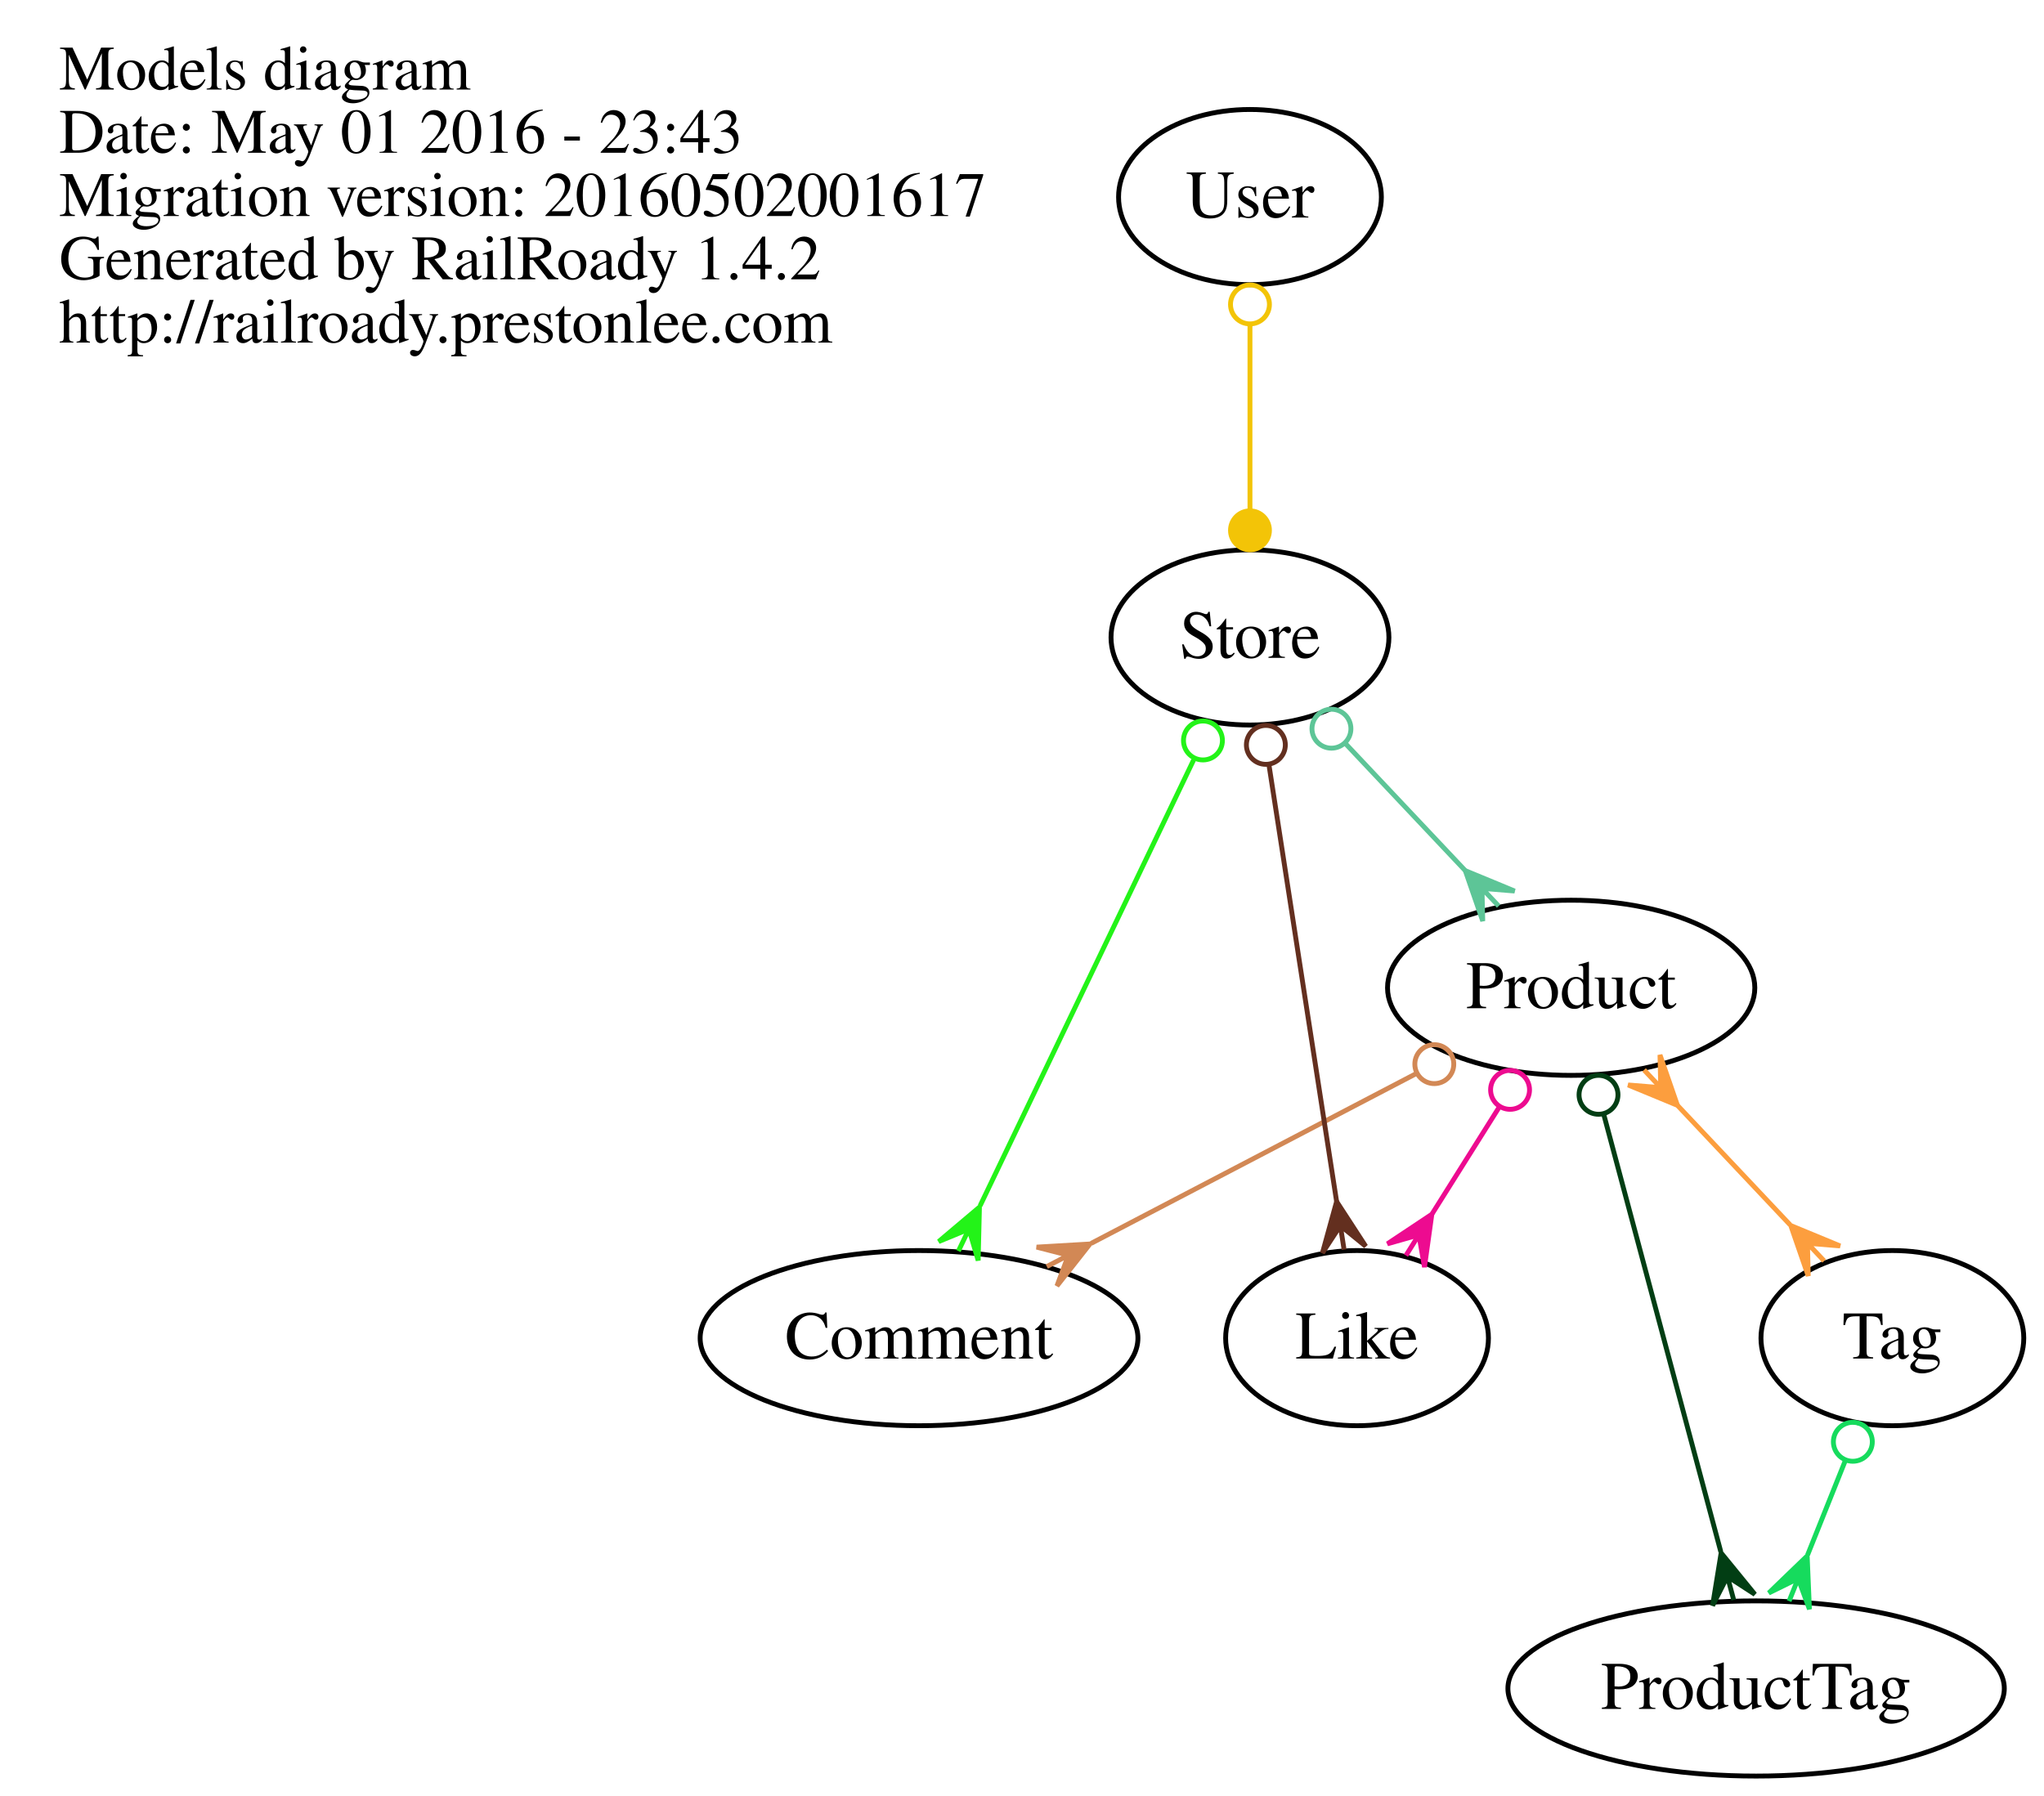
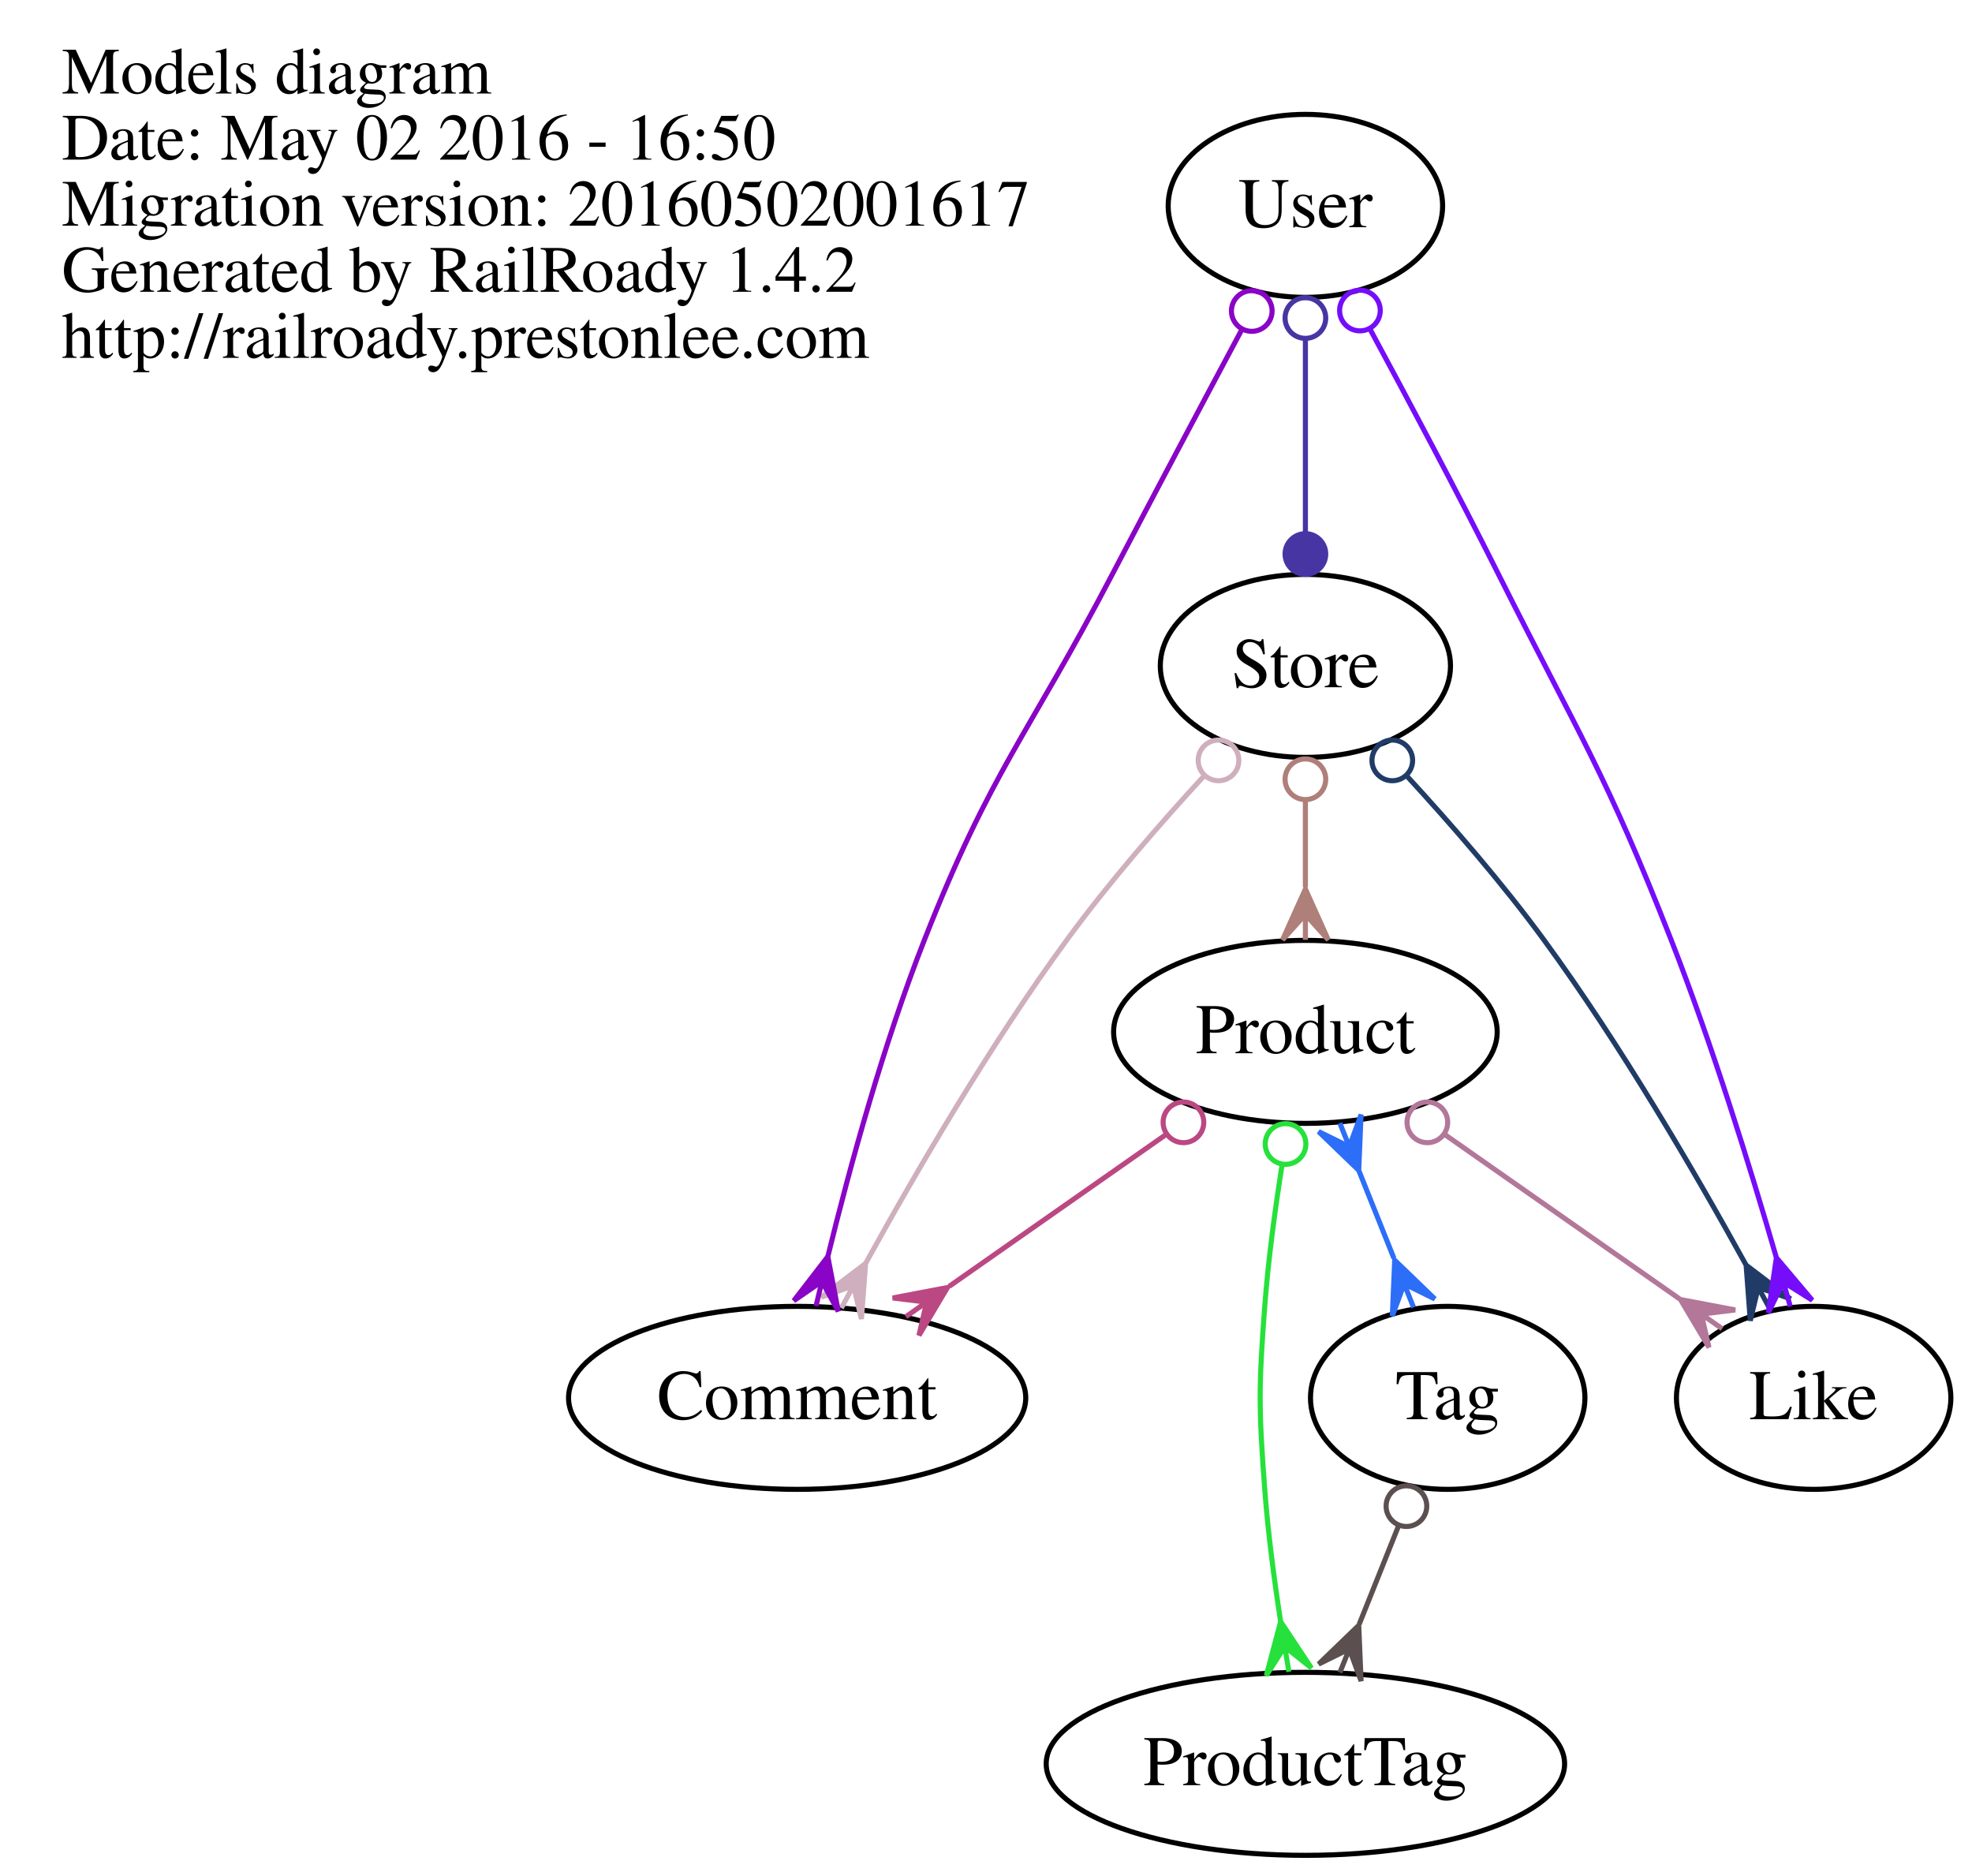
- <svg xmlns="http://www.w3.org/2000/svg" width="420pt" height="369pt" viewBox="0.00 0.00 419.69 369.00">
+ <svg xmlns="http://www.w3.org/2000/svg" width="388pt" height="369pt" viewBox="0.00 0.00 387.69 369.00">
  <g id="graph0" class="graph" transform="scale(1 1) rotate(0) translate(4 365)">
-     <polygon fill="none" stroke="none" points="-4,4 -4,-365 415.688,-365 415.688,4 -4,4" />
+     <polygon fill="none" stroke="none" points="-4,4 -4,-365 383.688,-365 383.688,4 -4,4" />
    <g id="node1" class="node">
      <text text-anchor="start" x="8" y="-346.6" font-family="Times,serif" font-size="13.00">Models diagram</text>
-       <text text-anchor="start" x="8" y="-333.6" font-family="Times,serif" font-size="13.00">Date: May 01 2016 - 23:43</text>
+       <text text-anchor="start" x="8" y="-333.6" font-family="Times,serif" font-size="13.00">Date: May 02 2016 - 16:50</text>
      <text text-anchor="start" x="8" y="-320.6" font-family="Times,serif" font-size="13.00">Migration version: 20160502001617</text>
      <text text-anchor="start" x="8" y="-307.6" font-family="Times,serif" font-size="13.00">Generated by RailRoady 1.4.2</text>
      <text text-anchor="start" x="8" y="-294.6" font-family="Times,serif" font-size="13.00">http://railroady.prestonlee.com</text>
    </g>
    <g id="node2" class="node">
-       <ellipse fill="none" stroke="black" cx="184.688" cy="-90" rx="44.977" ry="18" />
-       <text text-anchor="middle" x="184.688" y="-85.8" font-family="Times,serif" font-size="14.00">Comment</text>
+       <ellipse fill="none" stroke="black" cx="152.688" cy="-90" rx="44.977" ry="18" />
+       <text text-anchor="middle" x="152.688" y="-85.8" font-family="Times,serif" font-size="14.00">Comment</text>
    </g>
    <g id="node3" class="node">
-       <ellipse fill="none" stroke="black" cx="274.688" cy="-90" rx="27" ry="18" />
-       <text text-anchor="middle" x="274.688" y="-85.8" font-family="Times,serif" font-size="14.00">Like</text>
+       <ellipse fill="none" stroke="black" cx="352.688" cy="-90" rx="27" ry="18" />
+       <text text-anchor="middle" x="352.688" y="-85.8" font-family="Times,serif" font-size="14.00">Like</text>
    </g>
    <g id="node4" class="node">
-       <ellipse fill="none" stroke="black" cx="318.688" cy="-162" rx="37.735" ry="18" />
-       <text text-anchor="middle" x="318.688" y="-157.8" font-family="Times,serif" font-size="14.00">Product</text>
+       <ellipse fill="none" stroke="black" cx="252.688" cy="-162" rx="37.735" ry="18" />
+       <text text-anchor="middle" x="252.688" y="-157.8" font-family="Times,serif" font-size="14.00">Product</text>
    </g>
    <g id="edge1" class="edge">
-       <path fill="none" stroke="#d28855" d="M286.885,-144.387C266.793,-133.891 240.804,-120.315 220.063,-109.479" />
-       <ellipse fill="none" stroke="#d28855" cx="290.565" cy="-146.309" rx="4" ry="4" />
-       <polygon fill="#d28855" stroke="#d28855" points="219.806,-109.345 213.026,-100.726 215.374,-107.03 210.942,-104.715 210.942,-104.715 210.942,-104.715 215.374,-107.03 208.858,-108.704 219.806,-109.345 219.806,-109.345" />
+       <path fill="none" stroke="#bb4882" d="M225.32,-141.843C212.077,-132.573 196.15,-121.424 182.589,-111.931" />
+       <ellipse fill="none" stroke="#bb4882" cx="228.691" cy="-144.202" rx="4" ry="4" />
+       <polygon fill="#bb4882" stroke="#bb4882" points="182.264,-111.703 176.652,-102.282 178.167,-108.836 174.071,-105.968 174.071,-105.968 174.071,-105.968 178.167,-108.836 171.491,-109.655 182.264,-111.703 182.264,-111.703" />
    </g>
    <g id="edge2" class="edge">
-       <path fill="none" stroke="#ed0b90" d="M303.867,-137.421C299.441,-130.38 294.58,-122.647 290.116,-115.545" />
-       <ellipse fill="none" stroke="#ed0b90" cx="306.132" cy="-141.024" rx="4" ry="4" />
-       <polygon fill="#ed0b90" stroke="#ed0b90" points="290.059,-115.454 288.547,-104.593 287.398,-111.221 284.737,-106.988 284.737,-106.988 284.737,-106.988 287.398,-111.221 280.928,-109.383 290.059,-115.454 290.059,-115.454" />
+       <path fill="none" stroke="#b27799" d="M280.061,-141.838C294.462,-131.758 312.035,-119.457 326.289,-109.479" />
+       <ellipse fill="none" stroke="#b27799" cx="276.685" cy="-144.202" rx="4" ry="4" />
+       <polygon fill="#b27799" stroke="#b27799" points="326.484,-109.343 337.257,-107.295 330.58,-106.475 334.676,-103.608 334.676,-103.608 334.676,-103.608 330.58,-106.475 332.096,-99.921 326.484,-109.343 326.484,-109.343" />
    </g>
    <g id="node5" class="node">
-       <ellipse fill="none" stroke="black" cx="356.688" cy="-18" rx="50.999" ry="18" />
-       <text text-anchor="middle" x="356.688" y="-13.8" font-family="Times,serif" font-size="14.00">ProductTag</text>
+       <ellipse fill="none" stroke="black" cx="252.688" cy="-18" rx="50.999" ry="18" />
+       <text text-anchor="middle" x="252.688" y="-13.8" font-family="Times,serif" font-size="14.00">ProductTag</text>
    </g>
    <g id="edge3" class="edge">
-       <path fill="none" stroke="#023e14" d="M325.397,-135.929C332.142,-110.725 342.506,-71.994 349.437,-46.095" />
-       <ellipse fill="none" stroke="#023e14" cx="324.306" cy="-140.007" rx="4" ry="4" />
-       <polygon fill="#023e14" stroke="#023e14" points="349.503,-45.849 356.435,-37.353 350.795,-41.019 352.088,-36.189 352.088,-36.189 352.088,-36.189 350.795,-41.019 347.741,-35.026 349.503,-45.849 349.503,-45.849" />
+       <path fill="none" stroke="#26e13b" d="M248.109,-135.884C246.717,-127.096 245.374,-117.142 244.688,-108 243.49,-92.045 243.49,-87.955 244.688,-72 245.324,-63.518 246.526,-54.336 247.809,-46.036" />
+       <ellipse fill="none" stroke="#26e13b" cx="248.783" cy="-139.942" rx="4" ry="4" />
+       <polygon fill="#26e13b" stroke="#26e13b" points="247.818,-45.98 253.88,-36.842 248.629,-41.046 249.439,-36.112 249.439,-36.112 249.439,-36.112 248.629,-41.046 244.999,-35.382 247.818,-45.98 247.818,-45.98" />
    </g>
    <g id="node7" class="node">
-       <ellipse fill="none" stroke="black" cx="384.688" cy="-90" rx="27" ry="18" />
-       <text text-anchor="middle" x="384.688" y="-85.8" font-family="Times,serif" font-size="14.00">Tag</text>
+       <ellipse fill="none" stroke="black" cx="280.688" cy="-90" rx="27" ry="18" />
+       <text text-anchor="middle" x="280.688" y="-85.8" font-family="Times,serif" font-size="14.00">Tag</text>
    </g>
    <g id="edge4" class="edge">
-       <path fill="none" stroke="#fc9e3e" d="M340.561,-137.802C348.003,-129.908 356.3,-121.108 363.674,-113.288" />
-       <polygon fill="#fc9e3e" stroke="#fc9e3e" points="340.524,-137.84 330.39,-142.029 337.094,-141.478 333.664,-145.116 333.664,-145.116 333.664,-145.116 337.094,-141.478 336.938,-148.203 340.524,-137.84 340.524,-137.84" />
-       <polygon fill="#fc9e3e" stroke="#fc9e3e" points="363.813,-113.14 373.947,-108.951 367.243,-109.502 370.673,-105.864 370.673,-105.864 370.673,-105.864 367.243,-109.502 367.399,-102.777 363.813,-113.14 363.813,-113.14" />
+       <path fill="none" stroke="#2c6ef8" d="M263.202,-134.714C265.457,-129.076 267.841,-123.116 270.099,-117.472" />
+       <polygon fill="#2c6ef8" stroke="#2c6ef8" points="263.18,-134.77 255.288,-142.384 261.323,-139.413 259.466,-144.055 259.466,-144.055 259.466,-144.055 261.323,-139.413 263.644,-145.726 263.18,-134.77 263.18,-134.77" />
+       <polygon fill="#2c6ef8" stroke="#2c6ef8" points="270.258,-117.074 278.15,-109.46 272.115,-112.431 273.972,-107.789 273.972,-107.789 273.972,-107.789 272.115,-112.431 269.794,-106.118 270.258,-117.074 270.258,-117.074" />
    </g>
    <g id="node6" class="node">
      <ellipse fill="none" stroke="black" cx="252.688" cy="-234" rx="28.55" ry="18" />
      <text text-anchor="middle" x="252.688" y="-229.8" font-family="Times,serif" font-size="14.00">Store</text>
    </g>
    <g id="edge6" class="edge">
-       <path fill="none" stroke="#23f318" d="M241.127,-208.859C228.937,-183.404 209.794,-143.428 197.241,-117.215" />
-       <ellipse fill="none" stroke="#23f318" cx="243.027" cy="-212.825" rx="4" ry="4" />
-       <polygon fill="#23f318" stroke="#23f318" points="197.101,-116.921 196.84,-105.958 194.941,-112.411 192.782,-107.902 192.782,-107.902 192.782,-107.902 194.941,-112.411 188.723,-109.845 197.101,-116.921 197.101,-116.921" />
+       <path fill="none" stroke="#cfafbd" d="M232.801,-212.416C224.045,-202.902 213.904,-191.239 205.688,-180 190.775,-159.602 176.266,-134.784 166.21,-116.543" />
+       <ellipse fill="none" stroke="#cfafbd" cx="235.592" cy="-215.407" rx="4" ry="4" />
+       <polygon fill="#cfafbd" stroke="#cfafbd" points="166.158,-116.447 165.332,-105.512 163.768,-112.054 161.379,-107.662 161.379,-107.662 161.379,-107.662 163.768,-112.054 157.426,-109.813 166.158,-116.447 166.158,-116.447" />
    </g>
    <g id="edge7" class="edge">
-       <path fill="none" stroke="#632f1f" d="M256.572,-207.929C260.477,-182.725 266.477,-143.994 270.49,-118.095" />
-       <ellipse fill="none" stroke="#632f1f" cx="255.954" cy="-211.919" rx="4" ry="4" />
-       <polygon fill="#632f1f" stroke="#632f1f" points="270.494,-118.071 276.472,-108.878 271.259,-113.13 272.025,-108.189 272.025,-108.189 272.025,-108.189 271.259,-113.13 267.578,-107.5 270.494,-118.071 270.494,-118.071" />
+       <path fill="none" stroke="#203c66" d="M272.575,-212.416C281.331,-202.902 291.471,-191.239 299.688,-180 314.691,-159.478 329.285,-134.483 339.348,-116.212" />
+       <ellipse fill="none" stroke="#203c66" cx="269.784" cy="-215.407" rx="4" ry="4" />
+       <polygon fill="#203c66" stroke="#203c66" points="339.4,-116.116 348.129,-109.479 341.787,-111.723 344.175,-107.33 344.175,-107.33 344.175,-107.33 341.787,-111.723 340.221,-105.181 339.4,-116.116 339.4,-116.116" />
    </g>
    <g id="edge5" class="edge">
-       <path fill="none" stroke="#5dc597" d="M272.351,-212.145C280.066,-203.963 288.95,-194.54 296.862,-186.148" />
-       <ellipse fill="none" stroke="#5dc597" cx="269.429" cy="-215.244" rx="4" ry="4" />
-       <polygon fill="#5dc597" stroke="#5dc597" points="296.934,-186.073 307.068,-181.884 300.364,-182.435 303.794,-178.797 303.794,-178.797 303.794,-178.797 300.364,-182.435 300.52,-175.71 296.934,-186.073 296.934,-186.073" />
+       <path fill="none" stroke="#af7f7a" d="M252.688,-207.64C252.688,-202.063 252.688,-196.132 252.688,-190.476" />
+       <ellipse fill="none" stroke="#af7f7a" cx="252.688" cy="-211.697" rx="4" ry="4" />
+       <polygon fill="#af7f7a" stroke="#af7f7a" points="252.688,-190.104 257.188,-180.104 252.688,-185.104 252.688,-180.104 252.688,-180.104 252.688,-180.104 252.688,-185.104 248.188,-180.104 252.688,-190.104 252.688,-190.104" />
    </g>
    <g id="edge8" class="edge">
-       <path fill="none" stroke="#16db5d" d="M374.999,-64.778C372.505,-58.544 369.81,-51.805 367.273,-45.463" />
-       <ellipse fill="none" stroke="#16db5d" cx="376.567" cy="-68.697" rx="4" ry="4" />
-       <polygon fill="#16db5d" stroke="#16db5d" points="367.184,-45.241 367.648,-34.285 365.327,-40.599 363.47,-35.956 363.47,-35.956 363.47,-35.956 365.327,-40.599 359.292,-37.627 367.184,-45.241 367.184,-45.241" />
+       <path fill="none" stroke="#5b504f" d="M270.999,-64.778C268.505,-58.544 265.81,-51.805 263.273,-45.463" />
+       <ellipse fill="none" stroke="#5b504f" cx="272.567" cy="-68.697" rx="4" ry="4" />
+       <polygon fill="#5b504f" stroke="#5b504f" points="263.184,-45.241 263.648,-34.285 261.327,-40.599 259.47,-35.956 259.47,-35.956 259.47,-35.956 261.327,-40.599 255.292,-37.627 263.184,-45.241 263.184,-45.241" />
    </g>
    <g id="node8" class="node">
      <ellipse fill="none" stroke="black" cx="252.688" cy="-324.5" rx="27" ry="18" />
      <text text-anchor="middle" x="252.688" y="-320.3" font-family="Times,serif" font-size="14.00">User</text>
    </g>
+     <g id="edge11" class="edge">
+       <path fill="none" stroke="#8904c7" d="M240.128,-300.065C232.685,-286.127 223.094,-268.083 214.688,-252 198.023,-220.114 190.841,-213.487 177.688,-180 169.693,-159.645 163.126,-135.745 158.732,-117.84" />
+       <ellipse fill="none" stroke="#8904c7" cx="242.136" cy="-303.82" rx="4" ry="4" />
+       <polygon fill="#8904c7" stroke="#8904c7" points="158.72,-117.79 160.779,-107.019 157.561,-112.926 156.402,-108.062 156.402,-108.062 156.402,-108.062 157.561,-112.926 152.025,-109.106 158.72,-117.79 158.72,-117.79" />
+     </g>
+     <g id="edge10" class="edge">
+       <path fill="none" stroke="#750dfb" d="M265.447,-300.167C272.959,-286.265 282.553,-268.222 290.688,-252 306.552,-220.366 311.792,-212.955 324.688,-180 332.73,-159.447 340.144,-135.559 345.32,-117.709" />
+       <ellipse fill="none" stroke="#750dfb" cx="263.417" cy="-303.911" rx="4" ry="4" />
+       <polygon fill="#750dfb" stroke="#750dfb" points="345.355,-117.585 352.424,-109.202 346.725,-112.777 348.096,-107.968 348.096,-107.968 348.096,-107.968 346.725,-112.777 343.768,-106.735 345.355,-117.585 345.355,-117.585" />
+     </g>
    <g id="edge9" class="edge">
-       <path fill="none" stroke="#f3c407" d="M252.688,-298.189C252.688,-286.277 252.688,-272.109 252.688,-260.21" />
-       <ellipse fill="none" stroke="#f3c407" cx="252.688" cy="-302.436" rx="4" ry="4" />
-       <ellipse fill="#f3c407" stroke="#f3c407" cx="252.688" cy="-256.011" rx="4" ry="4" />
+       <path fill="none" stroke="#4835a4" d="M252.688,-298.189C252.688,-286.277 252.688,-272.109 252.688,-260.21" />
+       <ellipse fill="none" stroke="#4835a4" cx="252.688" cy="-302.436" rx="4" ry="4" />
+       <ellipse fill="#4835a4" stroke="#4835a4" cx="252.688" cy="-256.011" rx="4" ry="4" />
    </g>
  </g>
</svg>
